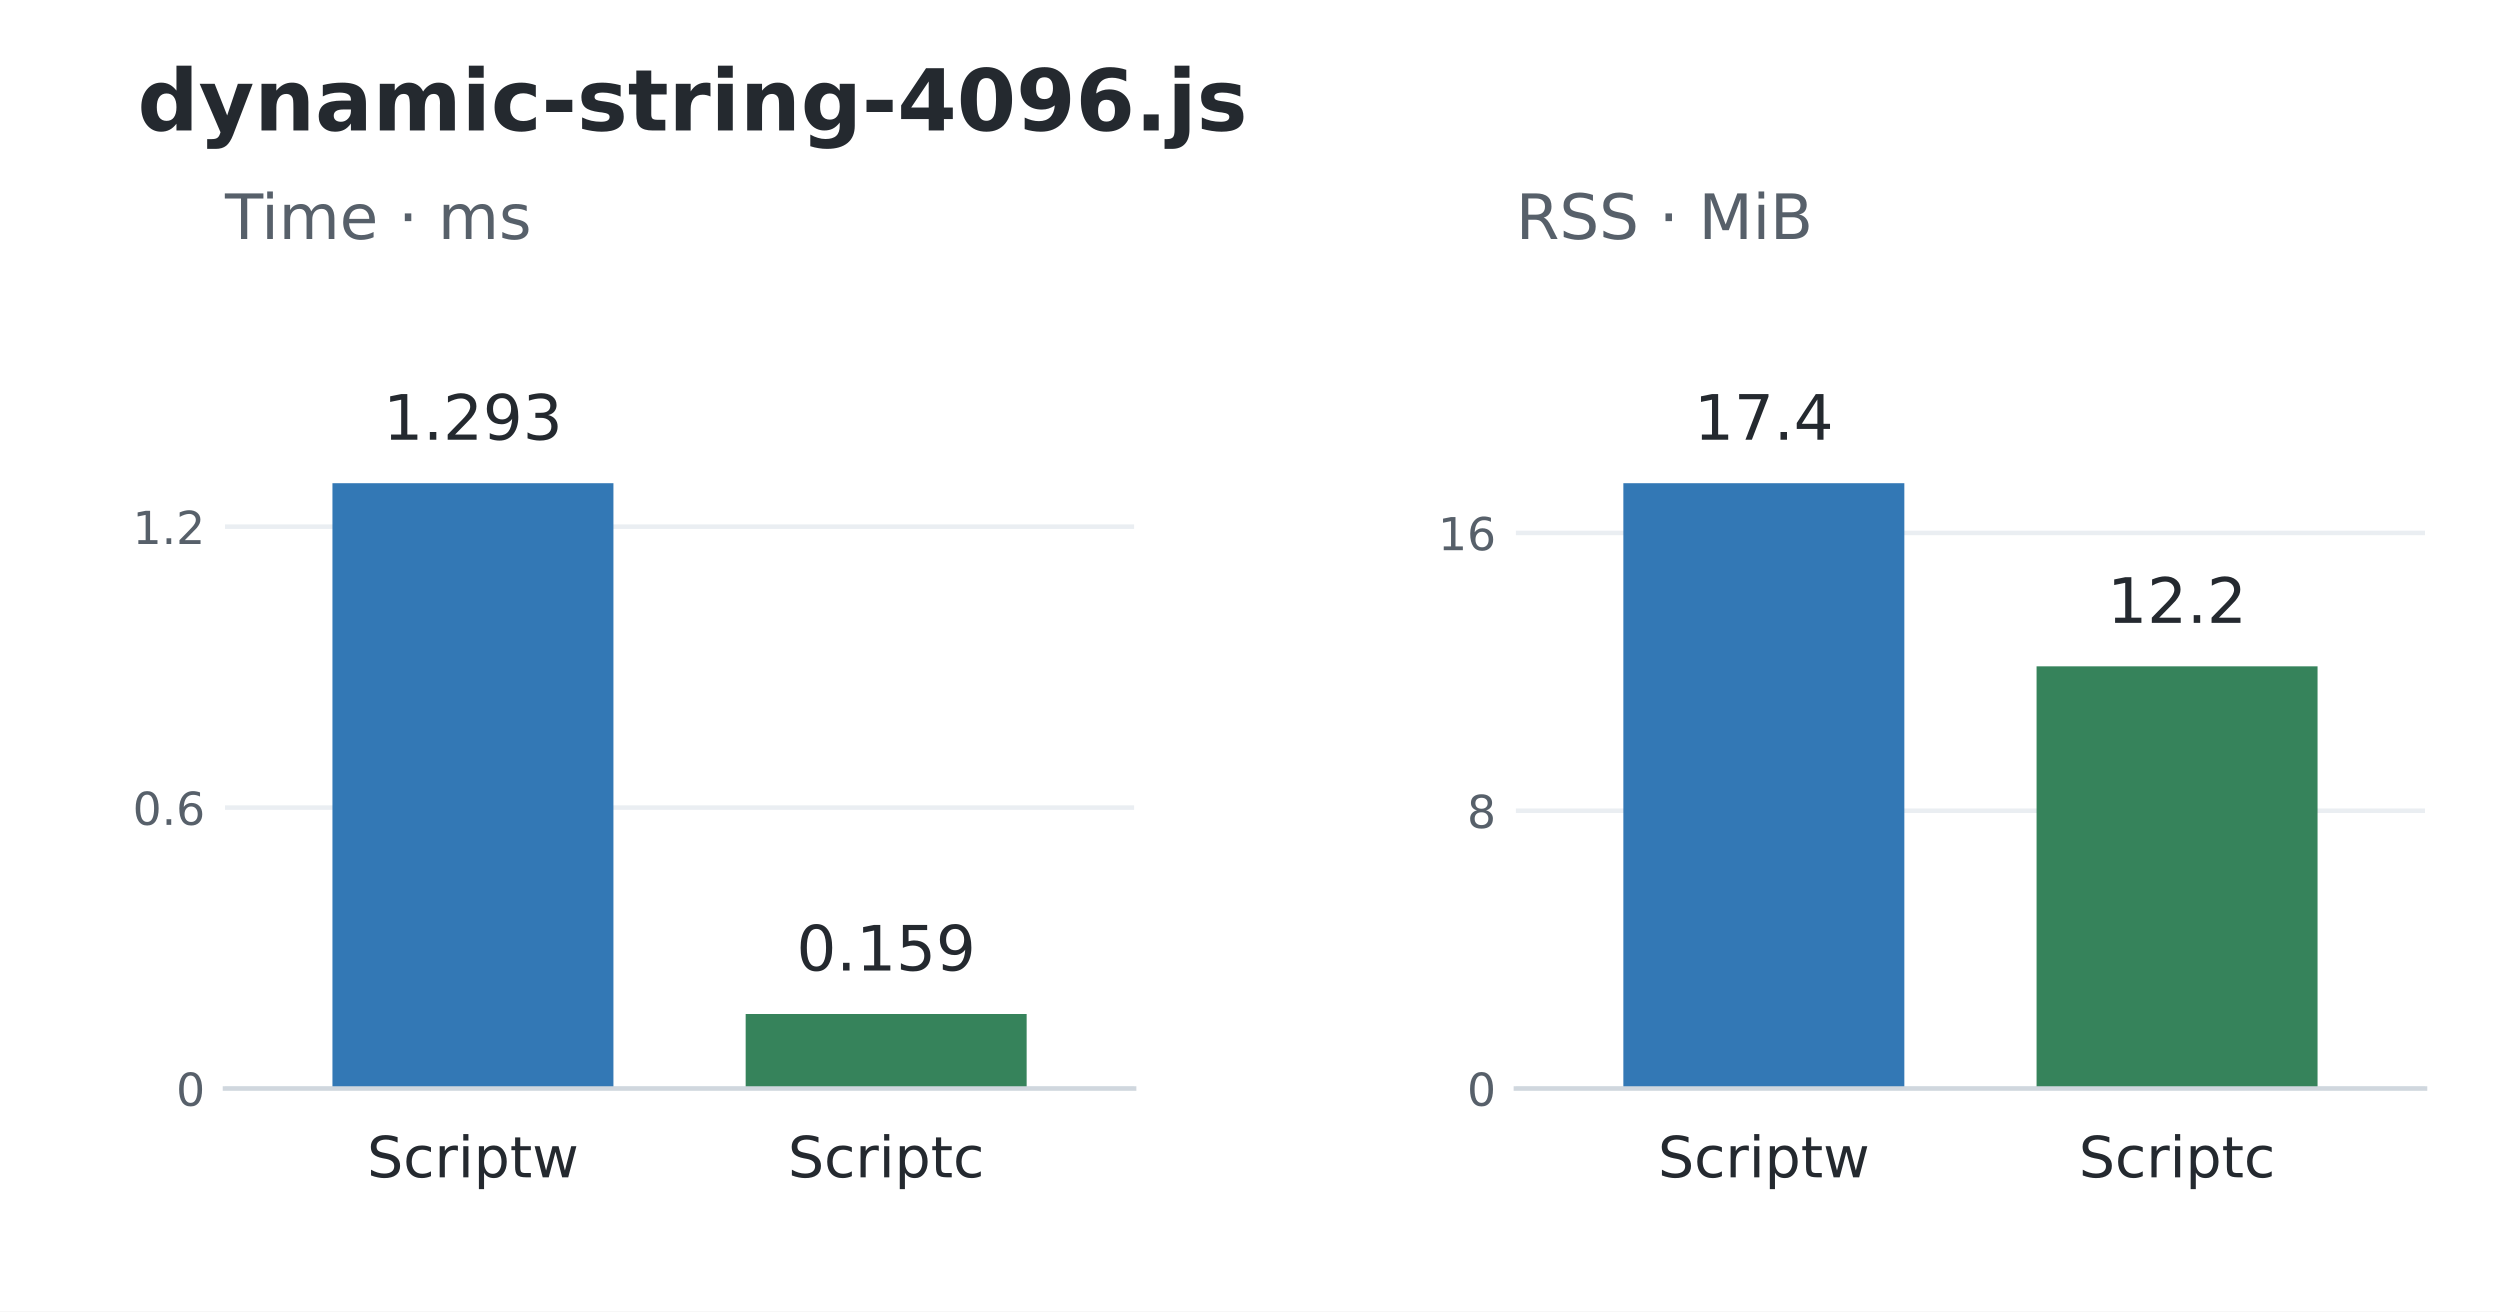
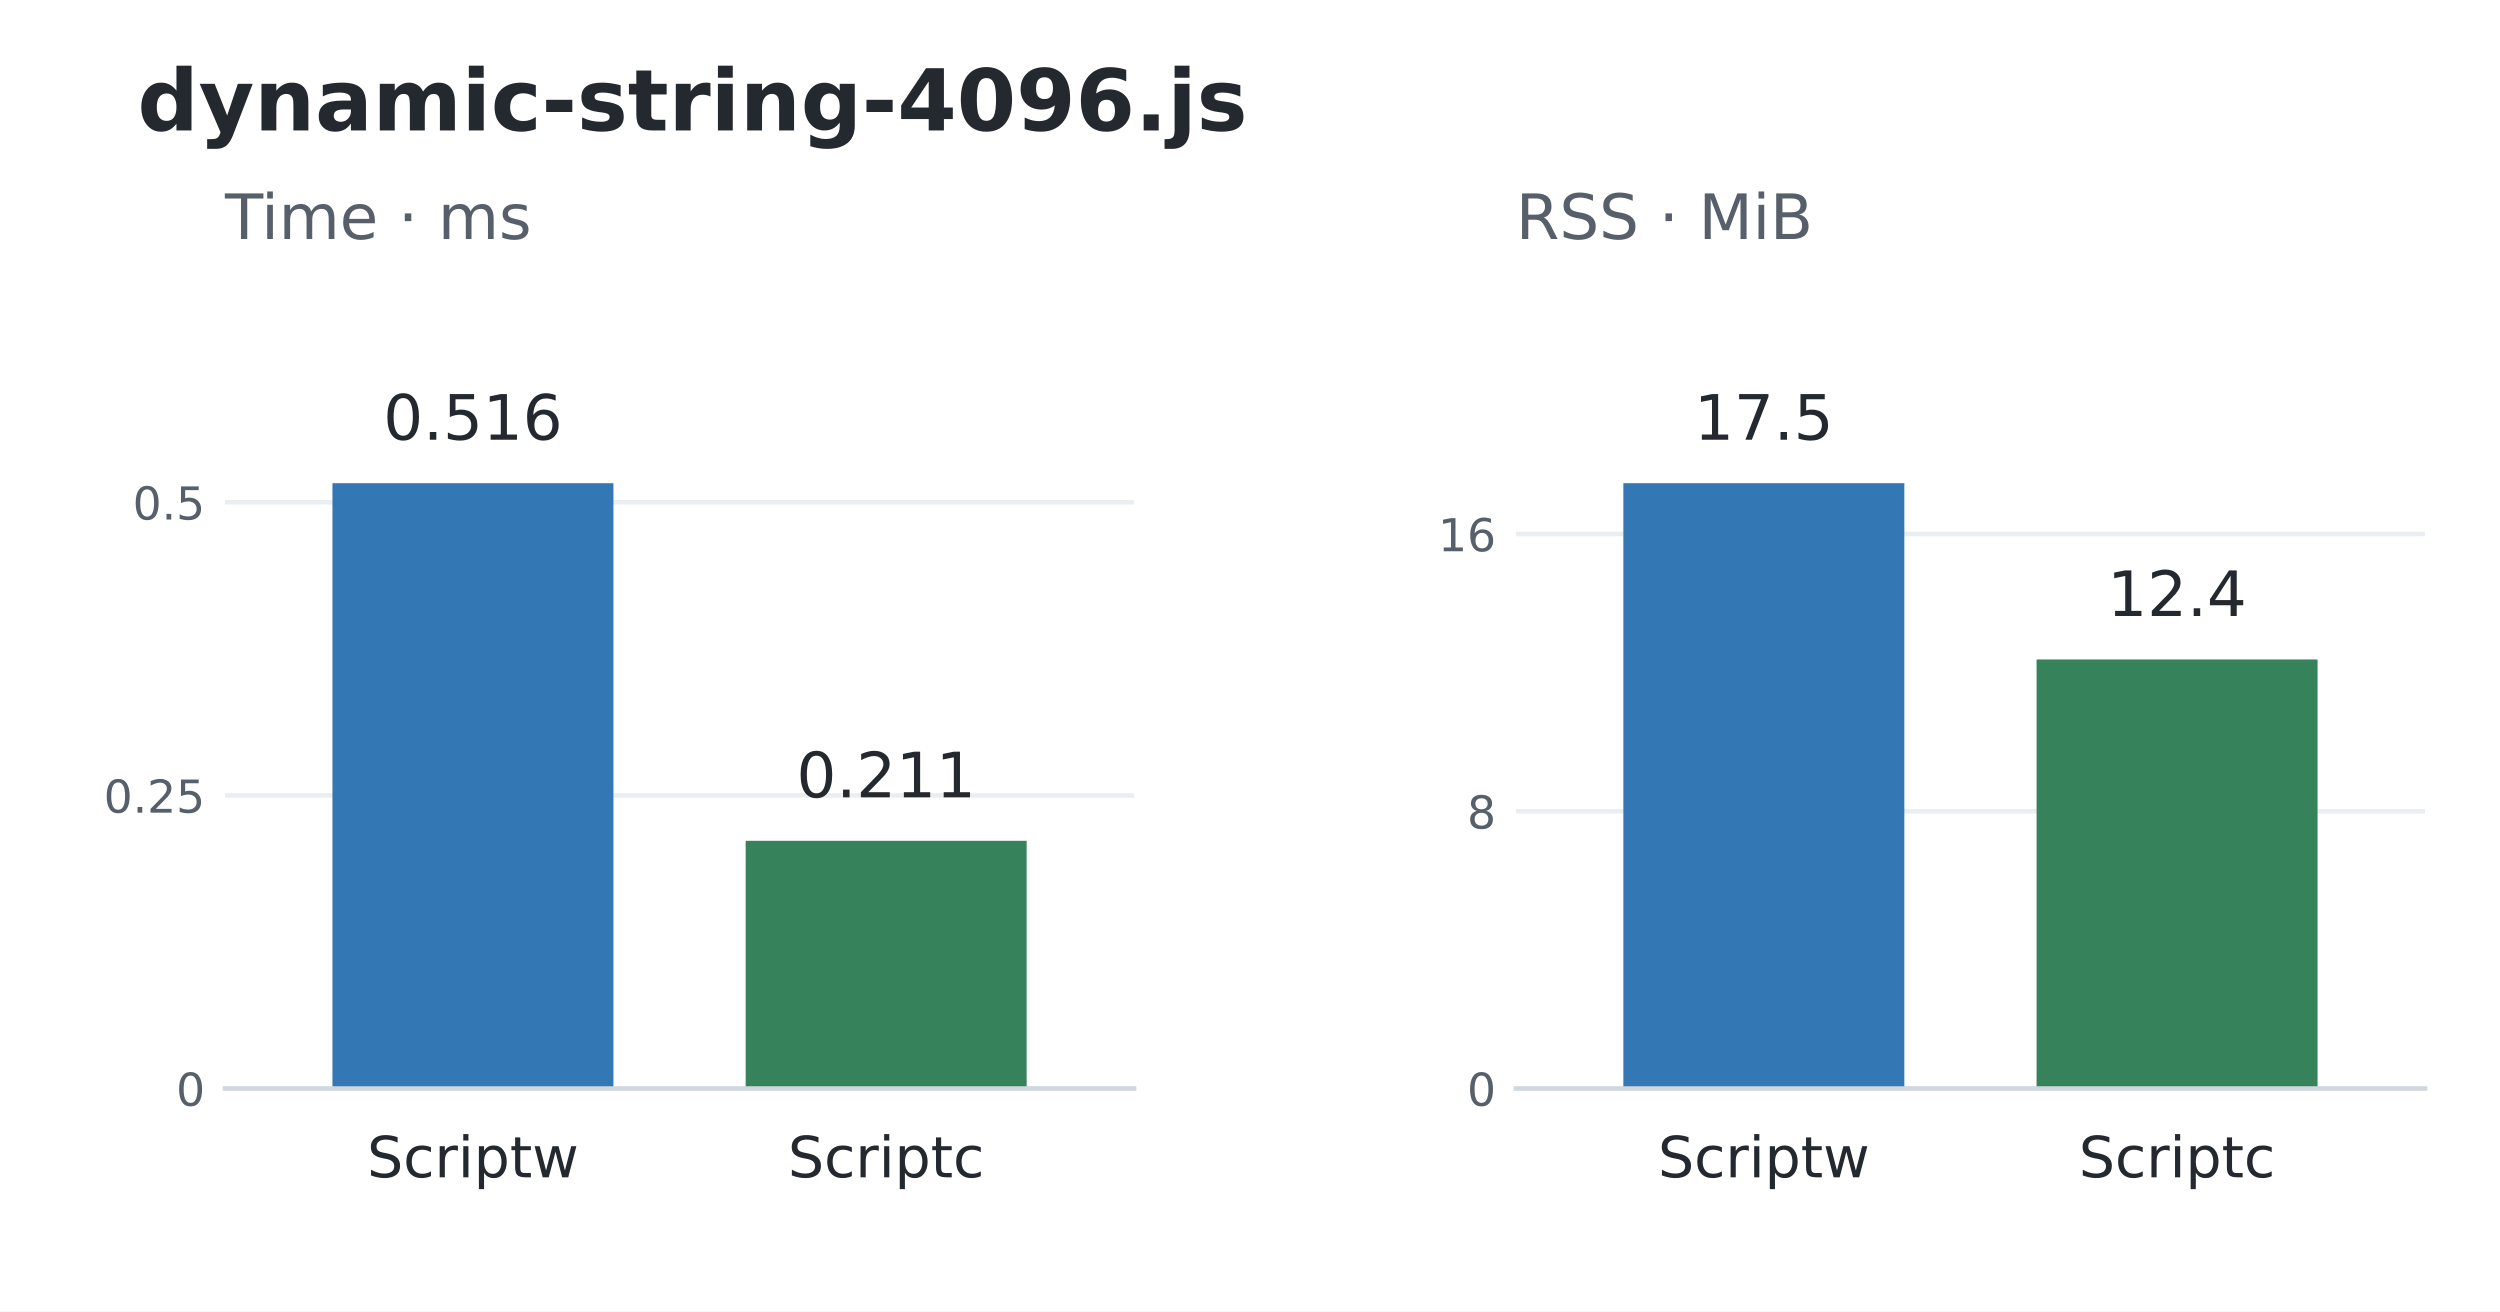
<svg xmlns="http://www.w3.org/2000/svg" width="439.2pt" height="230.4pt" viewBox="0 0 439.2 230.4" version="1.1">
  <defs>
    <style type="text/css">*{stroke-linejoin: round; stroke-linecap: butt}</style>
  </defs>
  <g id="figure_1">
    <g id="patch_1">
      <path d="M 0 230.4 L 439.2 230.4 L 439.2 0 L 0 0 z " style="fill: #ffffff" />
    </g>
    <g id="axes_1">
      <g id="patch_2">
        <path d="M 39.528 191.232 L 199.237 191.232 L 199.237 52.992 L 39.528 52.992 z " style="fill: #ffffff" />
      </g>
      <g id="matplotlib.axis_1">
        <g id="xtick_1">
          <g id="line2d_1" />
          <g id="text_1">
            <text style="font-size: 10px; font-family: 'DejaVu Sans'; text-anchor: middle; fill: #24292f" x="83.085" y="206.83" transform="rotate(-0 83.08503 206.8304)">Scriptw</text>
          </g>
        </g>
        <g id="xtick_2">
          <g id="line2d_2" />
          <g id="text_2">
            <text style="font-size: 10px; font-family: 'DejaVu Sans'; text-anchor: middle; fill: #24292f" x="155.68" y="206.83" transform="rotate(-0 155.6801 206.8304)">Scriptc</text>
          </g>
        </g>
      </g>
      <g id="matplotlib.axis_2">
        <g id="ytick_1">
          <g id="line2d_3">
            <path d="M 39.528 191.232 L 199.237 191.232 " clip-path="url(#p648741f3fb)" style="fill: none; stroke: #eaeef2; stroke-width: 0.8; stroke-linecap: square" />
          </g>
          <g id="line2d_4" />
          <g id="text_3">
            <text style="font-size: 8px; font-family: 'DejaVu Sans'; text-anchor: end; fill: #57606a" x="36.028" y="194.271" transform="rotate(-0 36.028 194.2711)">0</text>
          </g>
        </g>
        <g id="ytick_2">
          <g id="line2d_5">
-             <path d="M 39.528 141.88 L 199.237 141.88 " clip-path="url(#p648741f3fb)" style="fill: none; stroke: #eaeef2; stroke-width: 0.8; stroke-linecap: square" />
+             <path d="M 39.528 139.735 L 199.237 139.735 " clip-path="url(#p648741f3fb)" style="fill: none; stroke: #eaeef2; stroke-width: 0.8; stroke-linecap: square" />
          </g>
          <g id="line2d_6" />
          <g id="text_4">
-             <text style="font-size: 8px; font-family: 'DejaVu Sans'; text-anchor: end; fill: #57606a" x="36.028" y="144.919" transform="rotate(-0 36.028 144.9187)">0.6</text>
+             <text style="font-size: 8px; font-family: 'DejaVu Sans'; text-anchor: end; fill: #57606a" x="36.028" y="142.774" transform="rotate(-0 36.028 142.7743)">0.25</text>
          </g>
        </g>
        <g id="ytick_3">
          <g id="line2d_7">
-             <path d="M 39.528 92.527 L 199.237 92.527 " clip-path="url(#p648741f3fb)" style="fill: none; stroke: #eaeef2; stroke-width: 0.8; stroke-linecap: square" />
+             <path d="M 39.528 88.239 L 199.237 88.239 " clip-path="url(#p648741f3fb)" style="fill: none; stroke: #eaeef2; stroke-width: 0.8; stroke-linecap: square" />
          </g>
          <g id="line2d_8" />
          <g id="text_5">
-             <text style="font-size: 8px; font-family: 'DejaVu Sans'; text-anchor: end; fill: #57606a" x="36.028" y="95.566" transform="rotate(-0 36.028 95.56627)">1.2</text>
+             <text style="font-size: 8px; font-family: 'DejaVu Sans'; text-anchor: end; fill: #57606a" x="36.028" y="91.278" transform="rotate(-0 36.028 91.27762)">0.5</text>
          </g>
        </g>
      </g>
      <g id="patch_3">
        <path d="M 58.403 191.232 L 107.767 191.232 L 107.767 84.894 L 58.403 84.894 z " clip-path="url(#p648741f3fb)" style="fill: #3378b5" />
      </g>
      <g id="patch_4">
-         <path d="M 130.998 191.232 L 180.362 191.232 L 180.362 178.145 L 130.998 178.145 z " clip-path="url(#p648741f3fb)" style="fill: #36835b" />
+         <path d="M 130.998 191.232 L 180.362 191.232 L 180.362 147.717 L 130.998 147.717 z " clip-path="url(#p648741f3fb)" style="fill: #36835b" />
      </g>
      <g id="patch_5">
        <path d="M 39.528 191.232 L 199.237 191.232 " style="fill: none; stroke: #d0d7de; stroke-width: 0.8; stroke-linejoin: miter; stroke-linecap: square" />
      </g>
      <g id="text_6">
-         <text style="font-size: 11px; font-family: 'DejaVu Sans'; text-anchor: middle; fill: #24292f" x="83.085" y="77.251" transform="rotate(-0 83.08503 77.25096)">1.293</text>
+         <text style="font-size: 11px; font-family: 'DejaVu Sans'; text-anchor: middle; fill: #24292f" x="83.085" y="77.251" transform="rotate(-0 83.08503 77.25096)">0.516</text>
      </g>
      <g id="text_7">
-         <text style="font-size: 11px; font-family: 'DejaVu Sans'; text-anchor: middle; fill: #24292f" x="155.68" y="170.503" transform="rotate(-0 155.6801 170.5028)">0.159</text>
+         <text style="font-size: 11px; font-family: 'DejaVu Sans'; text-anchor: middle; fill: #24292f" x="155.68" y="140.074" transform="rotate(-0 155.6801 140.0741)">0.211</text>
      </g>
      <g id="text_8">
        <text style="font-size: 11px; font-family: 'DejaVu Sans'; text-anchor: start; fill: #57606a" x="39.528" y="41.992" transform="rotate(-0 39.528 41.992)">Time · ms</text>
      </g>
    </g>
    <g id="axes_2">
      <g id="patch_6">
        <path d="M 266.315 191.232 L 426.024 191.232 L 426.024 52.992 L 266.315 52.992 z " style="fill: #ffffff" />
      </g>
      <g id="matplotlib.axis_3">
        <g id="xtick_3">
          <g id="line2d_9" />
          <g id="text_9">
            <text style="font-size: 10px; font-family: 'DejaVu Sans'; text-anchor: middle; fill: #24292f" x="309.872" y="206.83" transform="rotate(-0 309.8719 206.8304)">Scriptw</text>
          </g>
        </g>
        <g id="xtick_4">
          <g id="line2d_10" />
          <g id="text_10">
            <text style="font-size: 10px; font-family: 'DejaVu Sans'; text-anchor: middle; fill: #24292f" x="382.467" y="206.83" transform="rotate(-0 382.467 206.8304)">Scriptc</text>
          </g>
        </g>
      </g>
      <g id="matplotlib.axis_4">
        <g id="ytick_4">
          <g id="line2d_11">
            <path d="M 266.315 191.232 L 426.024 191.232 " clip-path="url(#pf3a1462166)" style="fill: none; stroke: #eaeef2; stroke-width: 0.8; stroke-linecap: square" />
          </g>
          <g id="line2d_12" />
          <g id="text_11">
            <text style="font-size: 8px; font-family: 'DejaVu Sans'; text-anchor: end; fill: #57606a" x="262.815" y="194.271" transform="rotate(-0 262.8149 194.2711)">0</text>
          </g>
        </g>
        <g id="ytick_5">
          <g id="line2d_13">
-             <path d="M 266.315 142.429 L 426.024 142.429 " clip-path="url(#pf3a1462166)" style="fill: none; stroke: #eaeef2; stroke-width: 0.8; stroke-linecap: square" />
+             <path d="M 266.315 142.522 L 426.024 142.522 " clip-path="url(#pf3a1462166)" style="fill: none; stroke: #eaeef2; stroke-width: 0.8; stroke-linecap: square" />
          </g>
          <g id="line2d_14" />
          <g id="text_12">
-             <text style="font-size: 8px; font-family: 'DejaVu Sans'; text-anchor: end; fill: #57606a" x="262.815" y="145.469" transform="rotate(-0 262.8149 145.4686)">8</text>
+             <text style="font-size: 8px; font-family: 'DejaVu Sans'; text-anchor: end; fill: #57606a" x="262.815" y="145.561" transform="rotate(-0 262.8149 145.5613)">8</text>
          </g>
        </g>
        <g id="ytick_6">
          <g id="line2d_15">
-             <path d="M 266.315 93.627 L 426.024 93.627 " clip-path="url(#pf3a1462166)" style="fill: none; stroke: #eaeef2; stroke-width: 0.8; stroke-linecap: square" />
+             <path d="M 266.315 93.813 L 426.024 93.813 " clip-path="url(#pf3a1462166)" style="fill: none; stroke: #eaeef2; stroke-width: 0.8; stroke-linecap: square" />
          </g>
          <g id="line2d_16" />
          <g id="text_13">
-             <text style="font-size: 8px; font-family: 'DejaVu Sans'; text-anchor: end; fill: #57606a" x="262.815" y="96.666" transform="rotate(-0 262.8149 96.66606)">16</text>
+             <text style="font-size: 8px; font-family: 'DejaVu Sans'; text-anchor: end; fill: #57606a" x="262.815" y="96.852" transform="rotate(-0 262.8149 96.85162)">16</text>
          </g>
        </g>
      </g>
      <g id="patch_7">
        <path d="M 285.19 191.232 L 334.554 191.232 L 334.554 84.894 L 285.19 84.894 z " clip-path="url(#pf3a1462166)" style="fill: #3378b5" />
      </g>
      <g id="patch_8">
-         <path d="M 357.785 191.232 L 407.149 191.232 L 407.149 117.063 L 357.785 117.063 z " clip-path="url(#pf3a1462166)" style="fill: #36835b" />
+         <path d="M 357.785 191.232 L 407.149 191.232 L 407.149 115.86 L 357.785 115.86 z " clip-path="url(#pf3a1462166)" style="fill: #36835b" />
      </g>
      <g id="patch_9">
        <path d="M 266.315 191.232 L 426.024 191.232 " style="fill: none; stroke: #d0d7de; stroke-width: 0.8; stroke-linejoin: miter; stroke-linecap: square" />
      </g>
      <g id="text_14">
-         <text style="font-size: 11px; font-family: 'DejaVu Sans'; text-anchor: middle; fill: #24292f" x="309.872" y="77.251" transform="rotate(-0 309.8719 77.25096)">17.4</text>
+         <text style="font-size: 11px; font-family: 'DejaVu Sans'; text-anchor: middle; fill: #24292f" x="309.872" y="77.251" transform="rotate(-0 309.8719 77.25096)">17.5</text>
      </g>
      <g id="text_15">
-         <text style="font-size: 11px; font-family: 'DejaVu Sans'; text-anchor: middle; fill: #24292f" x="382.467" y="109.421" transform="rotate(-0 382.467 109.4206)">12.2</text>
+         <text style="font-size: 11px; font-family: 'DejaVu Sans'; text-anchor: middle; fill: #24292f" x="382.467" y="108.218" transform="rotate(-0 382.467 108.2178)">12.4</text>
      </g>
      <g id="text_16">
        <text style="font-size: 11px; font-family: 'DejaVu Sans'; text-anchor: start; fill: #57606a" x="266.315" y="41.992" transform="rotate(-0 266.3149 41.992)">RSS · MiB</text>
      </g>
    </g>
    <g id="text_17">
      <text style="font-weight: 700; font-size: 15px; font-family: 'DejaVu Sans'; text-anchor: start; fill: #24292f" x="24.156" y="22.918" transform="rotate(-0 24.156 22.91766)">dynamic-string-4096.js</text>
    </g>
  </g>
  <defs>
    <clipPath id="p648741f3fb">
      <rect x="39.528" y="52.992" width="159.709" height="138.24" />
    </clipPath>
    <clipPath id="pf3a1462166">
      <rect x="266.315" y="52.992" width="159.709" height="138.24" />
    </clipPath>
  </defs>
</svg>
